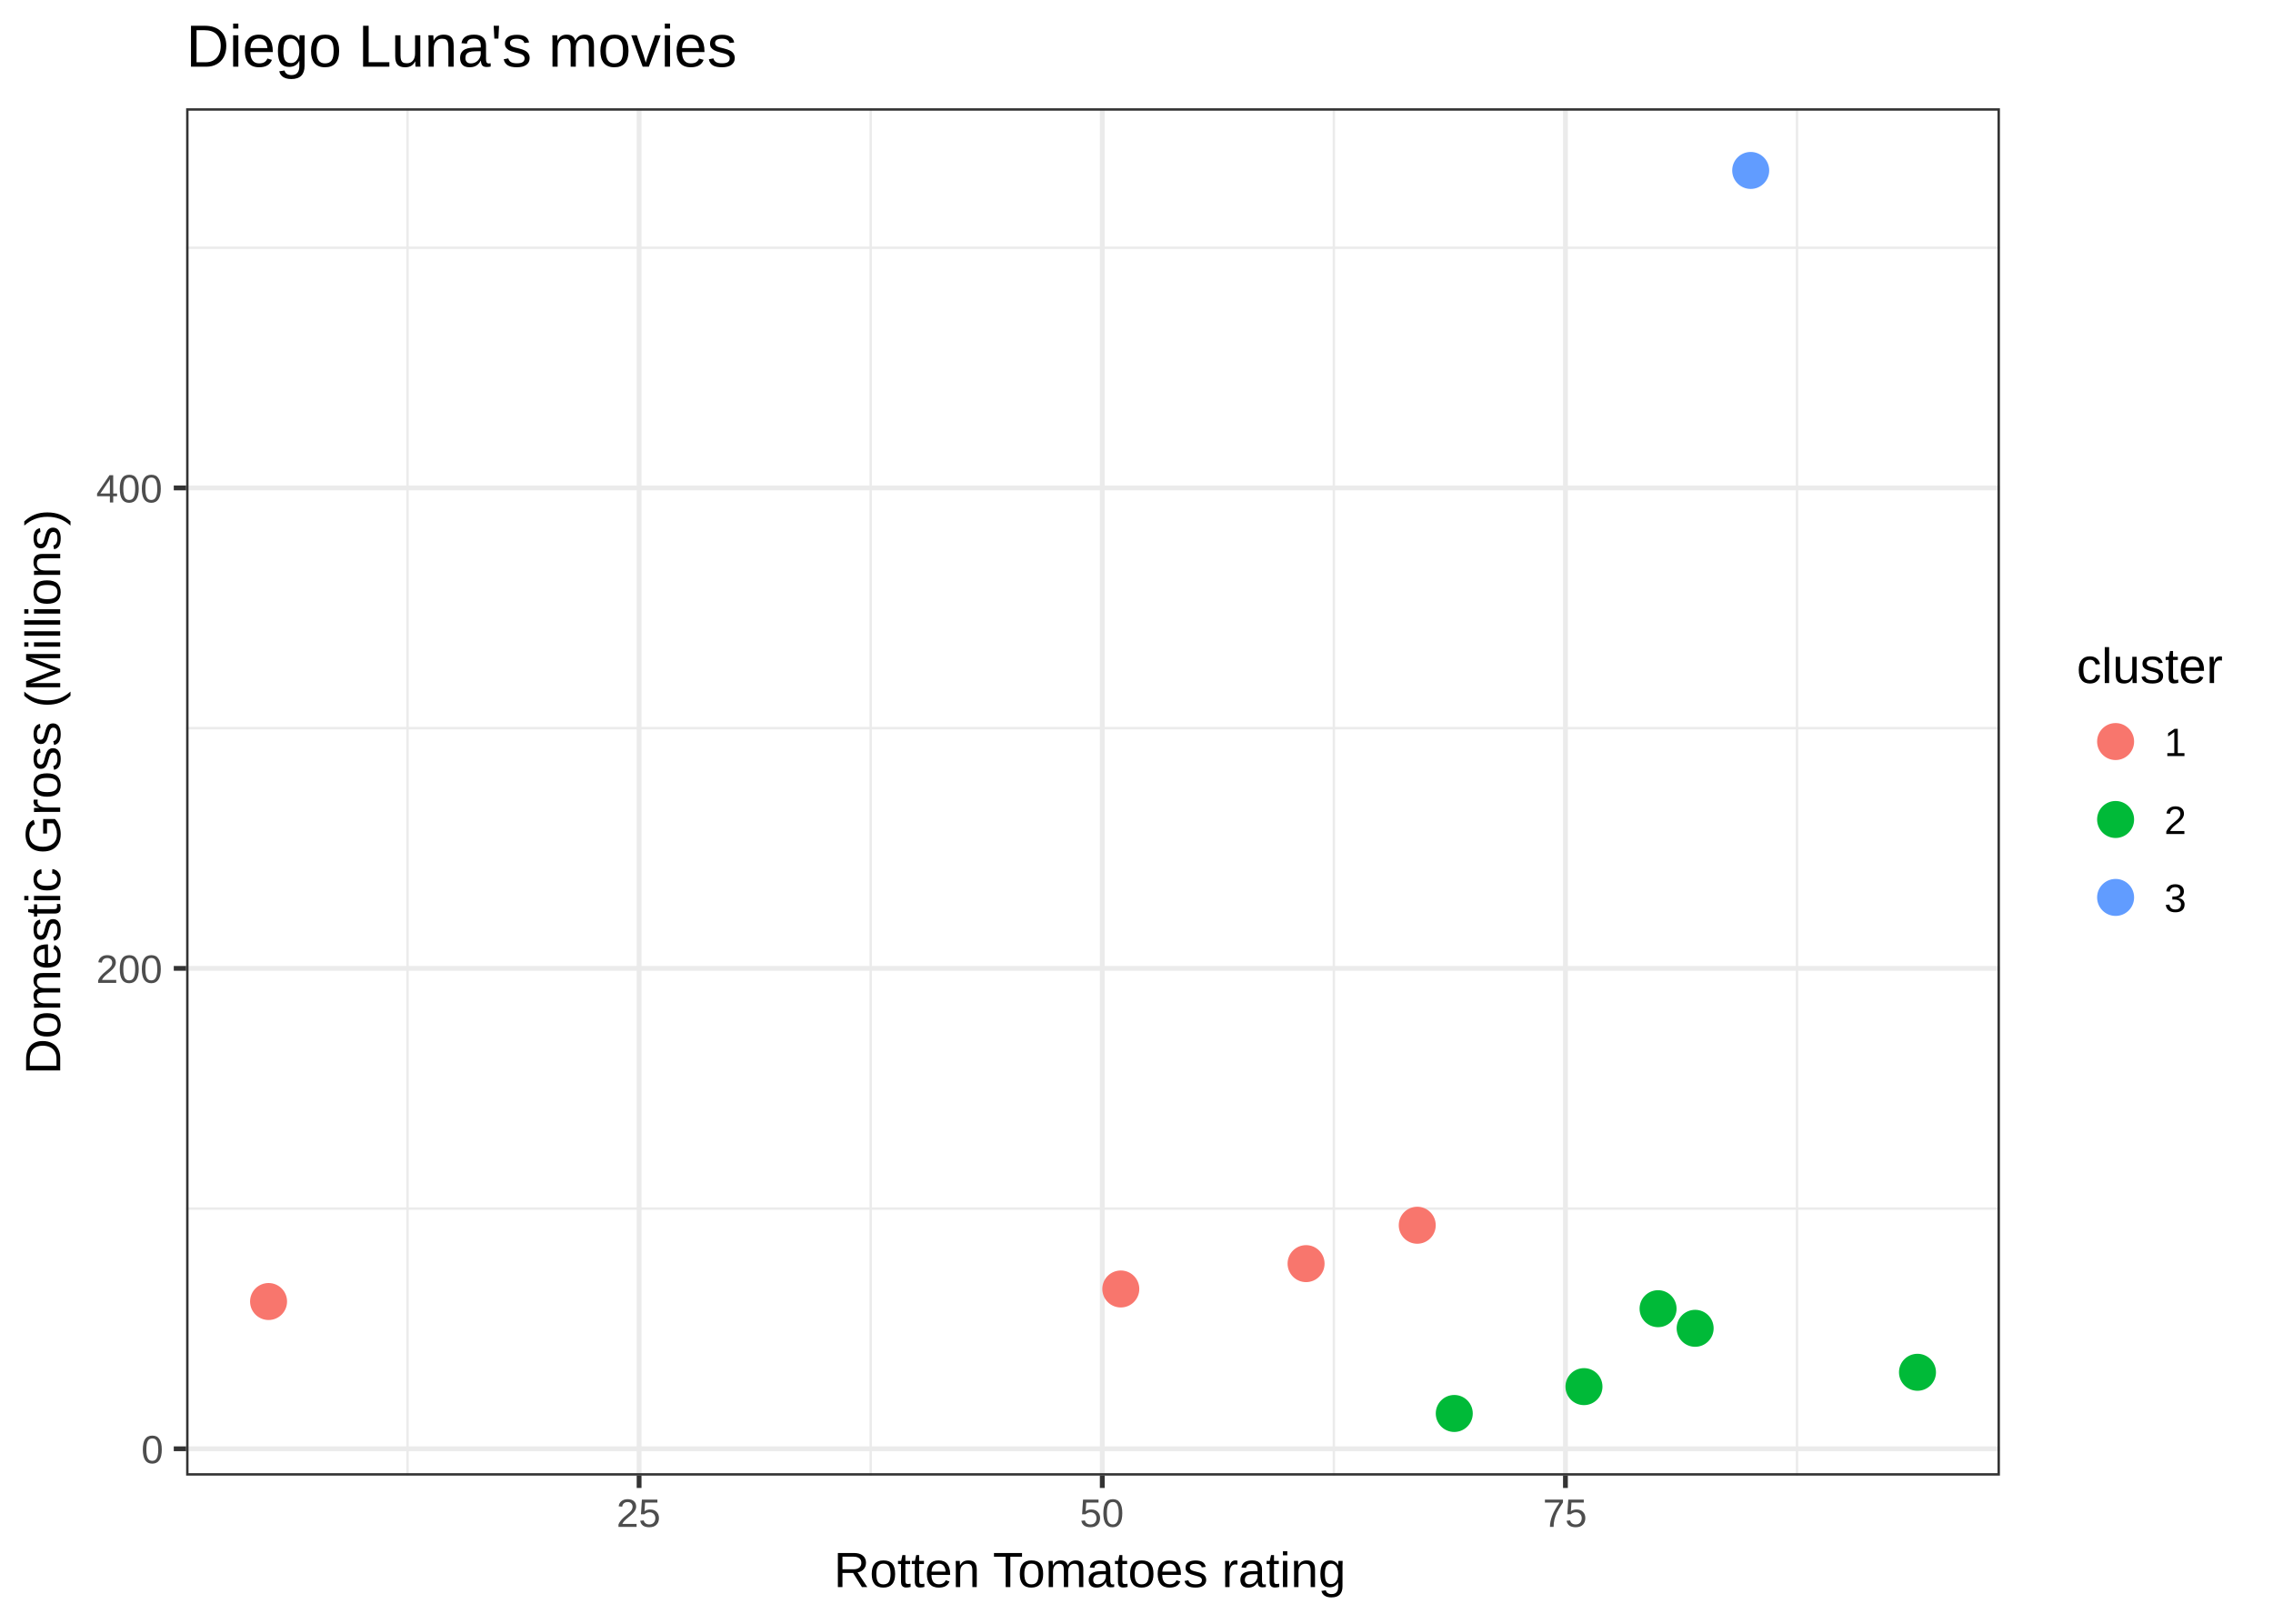
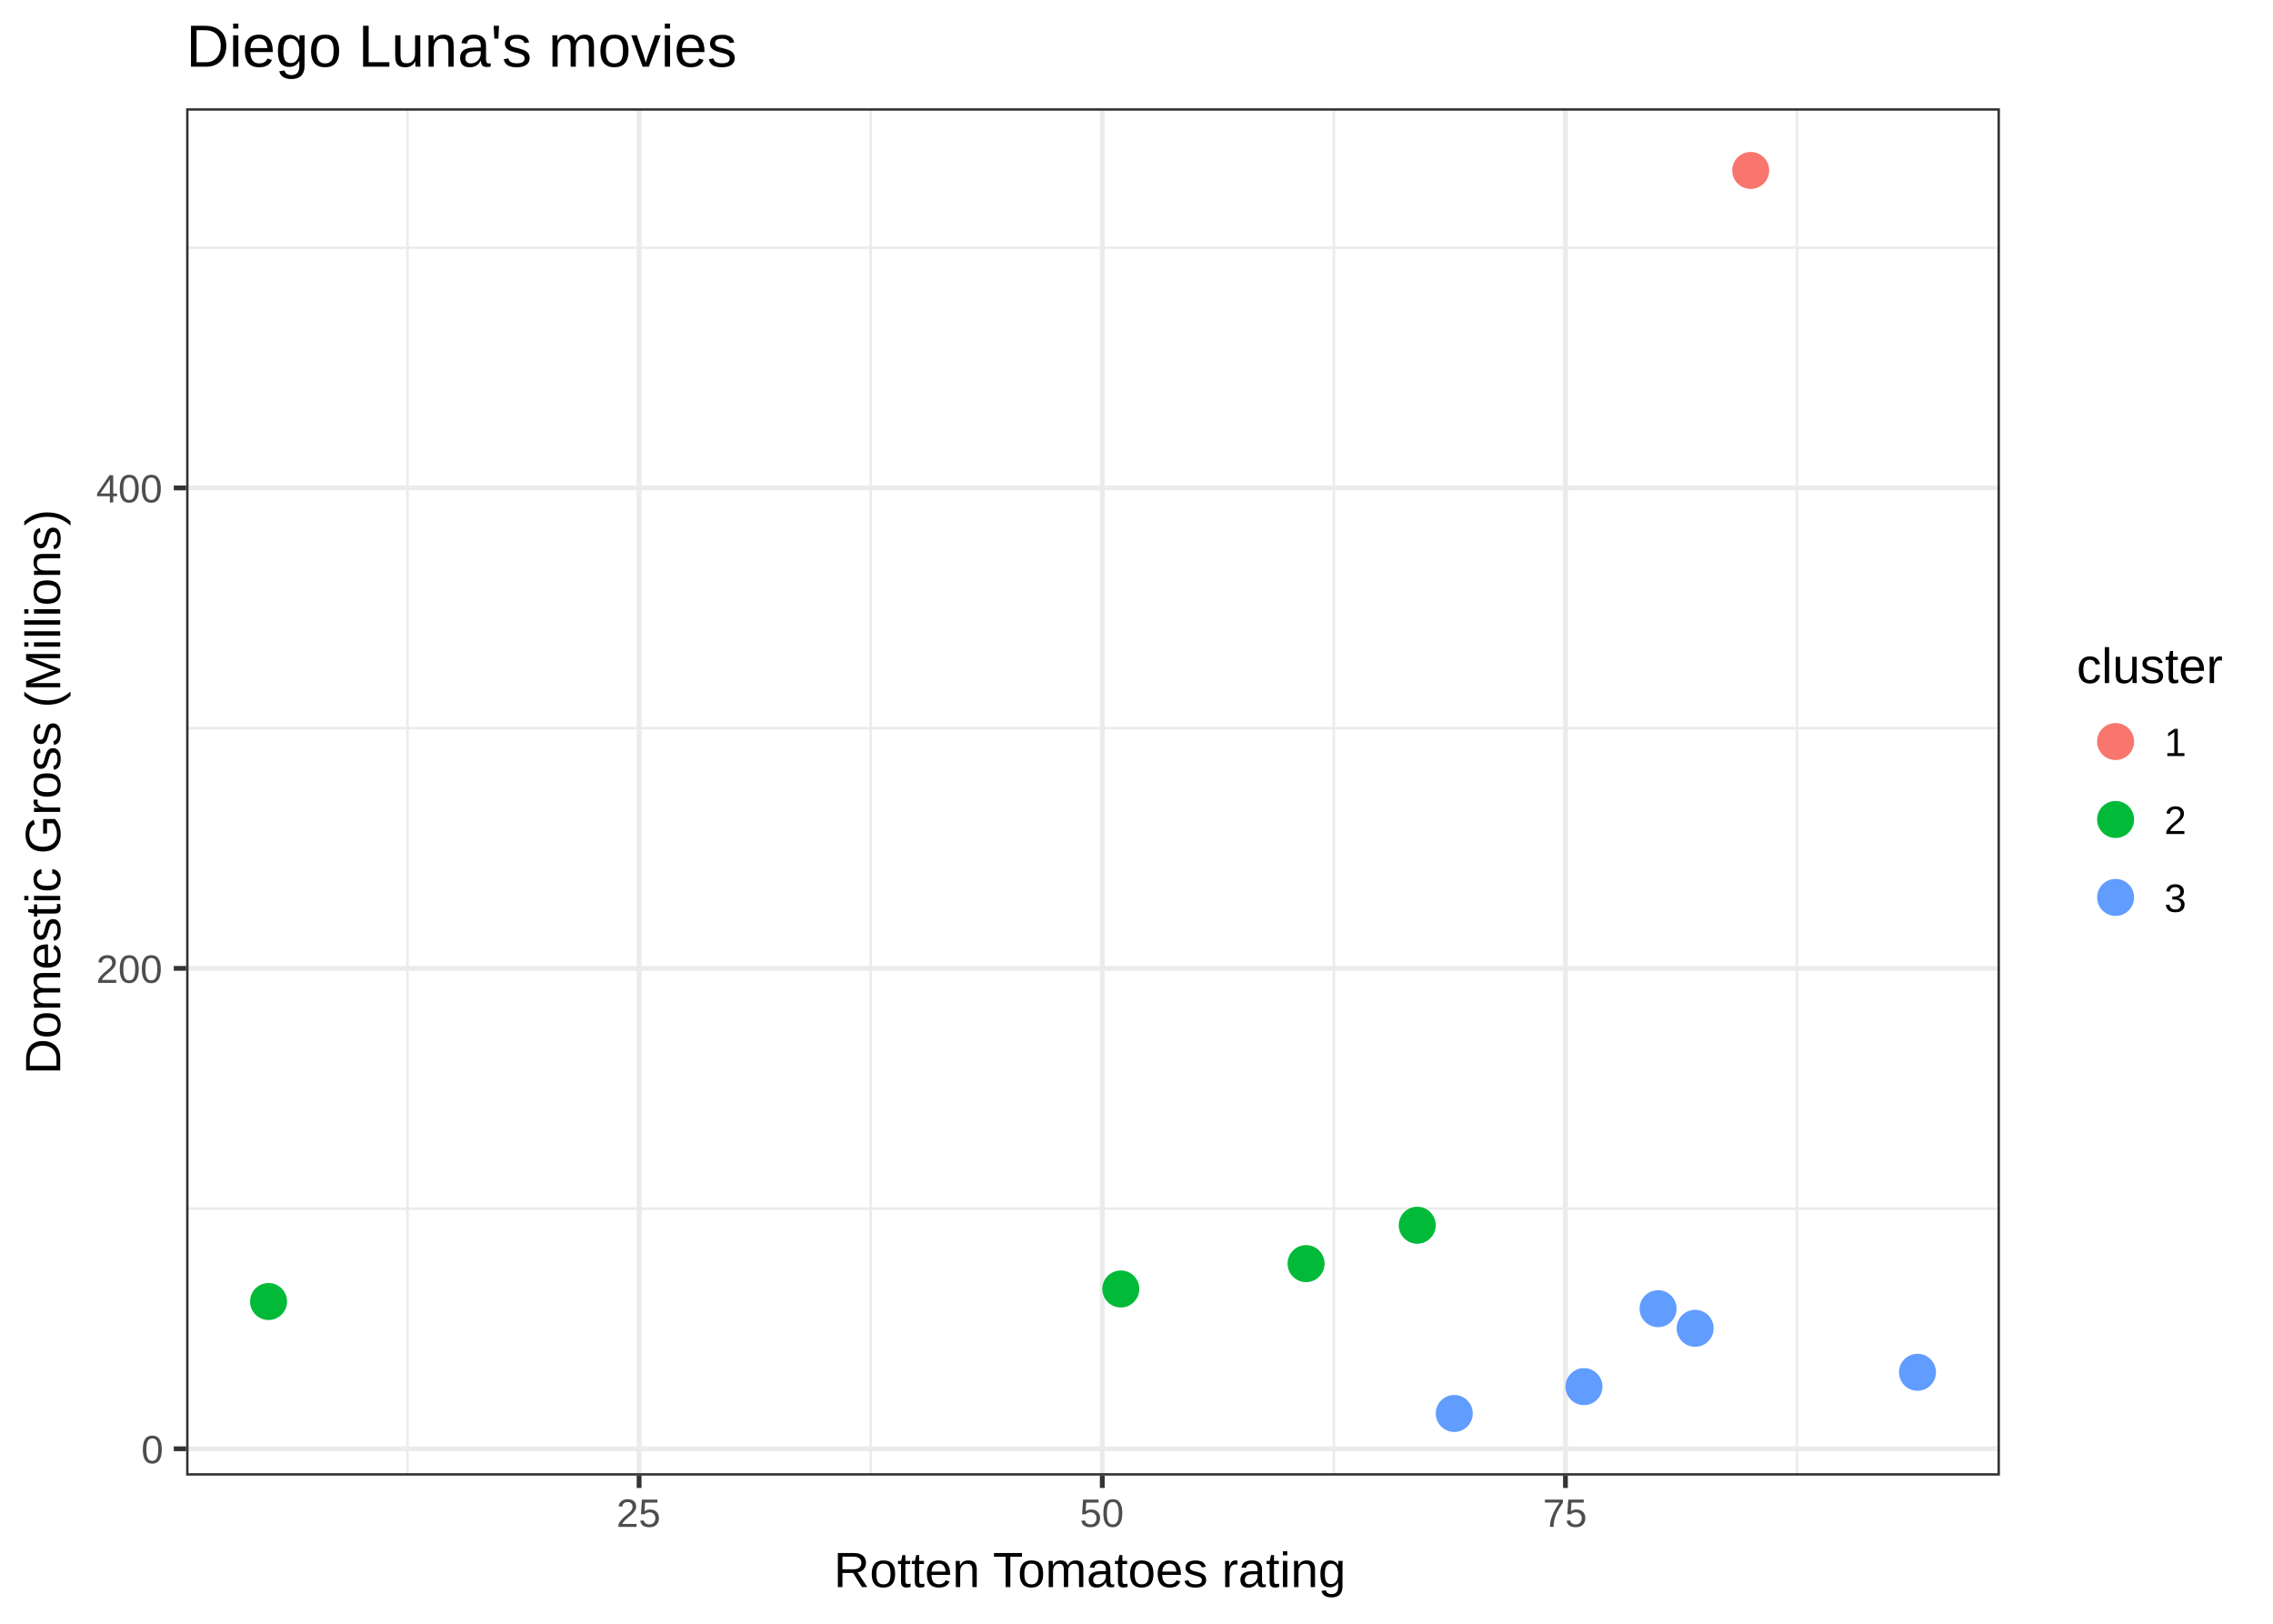
<svg xmlns="http://www.w3.org/2000/svg" viewBox="0 0 504.00 360.00">
  <defs>
    <style type="text/css">
    line, polyline, path, rect, circle {
      fill: none;
      stroke: #000000;
      stroke-linecap: round;
      stroke-linejoin: round;
      stroke-miterlimit: 10.00;
    }
  </style>
  </defs>
  <rect width="100%" height="100%" style="stroke: none; fill: #FFFFFF;" />
  <rect x="0.00" y="0.00" width="504.00" height="360.00" style="stroke-width: 1.07; stroke: #FFFFFF; fill: #FFFFFF;" />
  <defs>
    <clipPath id="cpNDEuMjY1NXw0NDMuNDQ4fDMyNy4xNTd8MjQuMDA3Mw==">
      <rect x="41.27" y="24.01" width="402.18" height="303.15" />
    </clipPath>
  </defs>
  <rect x="41.27" y="24.01" width="402.18" height="303.15" style="stroke-width: 1.07; stroke: none; fill: #FFFFFF;" clip-path="url(#cpNDEuMjY1NXw0NDMuNDQ4fDMyNy4xNTd8MjQuMDA3Mw==)" />
  <polyline points="41.27,267.95 443.45,267.95 " style="stroke-width: 0.53; stroke: #EBEBEB; stroke-linecap: butt;" clip-path="url(#cpNDEuMjY1NXw0NDMuNDQ4fDMyNy4xNTd8MjQuMDA3Mw==)" />
  <polyline points="41.27,161.44 443.45,161.44 " style="stroke-width: 0.53; stroke: #EBEBEB; stroke-linecap: butt;" clip-path="url(#cpNDEuMjY1NXw0NDMuNDQ4fDMyNy4xNTd8MjQuMDA3Mw==)" />
  <polyline points="41.27,54.92 443.45,54.92 " style="stroke-width: 0.53; stroke: #EBEBEB; stroke-linecap: butt;" clip-path="url(#cpNDEuMjY1NXw0NDMuNDQ4fDMyNy4xNTd8MjQuMDA3Mw==)" />
  <polyline points="90.36,327.16 90.36,24.01 " style="stroke-width: 0.53; stroke: #EBEBEB; stroke-linecap: butt;" clip-path="url(#cpNDEuMjY1NXw0NDMuNDQ4fDMyNy4xNTd8MjQuMDA3Mw==)" />
  <polyline points="193.06,327.16 193.06,24.01 " style="stroke-width: 0.53; stroke: #EBEBEB; stroke-linecap: butt;" clip-path="url(#cpNDEuMjY1NXw0NDMuNDQ4fDMyNy4xNTd8MjQuMDA3Mw==)" />
  <polyline points="295.76,327.16 295.76,24.01 " style="stroke-width: 0.53; stroke: #EBEBEB; stroke-linecap: butt;" clip-path="url(#cpNDEuMjY1NXw0NDMuNDQ4fDMyNy4xNTd8MjQuMDA3Mw==)" />
  <polyline points="398.46,327.16 398.46,24.01 " style="stroke-width: 0.53; stroke: #EBEBEB; stroke-linecap: butt;" clip-path="url(#cpNDEuMjY1NXw0NDMuNDQ4fDMyNy4xNTd8MjQuMDA3Mw==)" />
  <polyline points="41.27,321.21 443.45,321.21 " style="stroke-width: 1.07; stroke: #EBEBEB; stroke-linecap: butt;" clip-path="url(#cpNDEuMjY1NXw0NDMuNDQ4fDMyNy4xNTd8MjQuMDA3Mw==)" />
  <polyline points="41.27,214.70 443.45,214.70 " style="stroke-width: 1.07; stroke: #EBEBEB; stroke-linecap: butt;" clip-path="url(#cpNDEuMjY1NXw0NDMuNDQ4fDMyNy4xNTd8MjQuMDA3Mw==)" />
  <polyline points="41.27,108.18 443.45,108.18 " style="stroke-width: 1.07; stroke: #EBEBEB; stroke-linecap: butt;" clip-path="url(#cpNDEuMjY1NXw0NDMuNDQ4fDMyNy4xNTd8MjQuMDA3Mw==)" />
  <polyline points="141.71,327.16 141.71,24.01 " style="stroke-width: 1.07; stroke: #EBEBEB; stroke-linecap: butt;" clip-path="url(#cpNDEuMjY1NXw0NDMuNDQ4fDMyNy4xNTd8MjQuMDA3Mw==)" />
  <polyline points="244.41,327.16 244.41,24.01 " style="stroke-width: 1.07; stroke: #EBEBEB; stroke-linecap: butt;" clip-path="url(#cpNDEuMjY1NXw0NDMuNDQ4fDMyNy4xNTd8MjQuMDA3Mw==)" />
  <polyline points="347.11,327.16 347.11,24.01 " style="stroke-width: 1.07; stroke: #EBEBEB; stroke-linecap: butt;" clip-path="url(#cpNDEuMjY1NXw0NDMuNDQ4fDMyNy4xNTd8MjQuMDA3Mw==)" />
-   <circle cx="59.55" cy="288.56" r="2.81pt" style="stroke-width: 0.71; stroke: #F8766D; fill: #F8766D;" clip-path="url(#cpNDEuMjY1NXw0NDMuNDQ4fDMyNy4xNTd8MjQuMDA3Mw==)" />
-   <circle cx="388.19" cy="37.79" r="2.81pt" style="stroke-width: 0.71; stroke: #619CFF; fill: #619CFF;" clip-path="url(#cpNDEuMjY1NXw0NDMuNDQ4fDMyNy4xNTd8MjQuMDA3Mw==)" />
-   <circle cx="375.87" cy="294.50" r="2.81pt" style="stroke-width: 0.71; stroke: #00BA38; fill: #00BA38;" clip-path="url(#cpNDEuMjY1NXw0NDMuNDQ4fDMyNy4xNTd8MjQuMDA3Mw==)" />
-   <circle cx="314.25" cy="271.65" r="2.81pt" style="stroke-width: 0.71; stroke: #F8766D; fill: #F8766D;" clip-path="url(#cpNDEuMjY1NXw0NDMuNDQ4fDMyNy4xNTd8MjQuMDA3Mw==)" />
-   <circle cx="248.52" cy="285.78" r="2.81pt" style="stroke-width: 0.71; stroke: #F8766D; fill: #F8766D;" clip-path="url(#cpNDEuMjY1NXw0NDMuNDQ4fDMyNy4xNTd8MjQuMDA3Mw==)" />
-   <circle cx="425.17" cy="304.25" r="2.81pt" style="stroke-width: 0.71; stroke: #00BA38; fill: #00BA38;" clip-path="url(#cpNDEuMjY1NXw0NDMuNDQ4fDMyNy4xNTd8MjQuMDA3Mw==)" />
-   <circle cx="322.46" cy="313.38" r="2.81pt" style="stroke-width: 0.71; stroke: #00BA38; fill: #00BA38;" clip-path="url(#cpNDEuMjY1NXw0NDMuNDQ4fDMyNy4xNTd8MjQuMDA3Mw==)" />
-   <circle cx="289.60" cy="280.16" r="2.81pt" style="stroke-width: 0.71; stroke: #F8766D; fill: #F8766D;" clip-path="url(#cpNDEuMjY1NXw0NDMuNDQ4fDMyNy4xNTd8MjQuMDA3Mw==)" />
-   <circle cx="367.65" cy="290.15" r="2.81pt" style="stroke-width: 0.71; stroke: #00BA38; fill: #00BA38;" clip-path="url(#cpNDEuMjY1NXw0NDMuNDQ4fDMyNy4xNTd8MjQuMDA3Mw==)" />
-   <circle cx="351.22" cy="307.43" r="2.81pt" style="stroke-width: 0.71; stroke: #00BA38; fill: #00BA38;" clip-path="url(#cpNDEuMjY1NXw0NDMuNDQ4fDMyNy4xNTd8MjQuMDA3Mw==)" />
+   <circle cx="59.55" cy="288.56" r="2.81pt" style="stroke-width: 0.71; stroke: #00BA38; fill: #00BA38;" clip-path="url(#cpNDEuMjY1NXw0NDMuNDQ4fDMyNy4xNTd8MjQuMDA3Mw==)" />
+   <circle cx="388.19" cy="37.79" r="2.81pt" style="stroke-width: 0.71; stroke: #F8766D; fill: #F8766D;" clip-path="url(#cpNDEuMjY1NXw0NDMuNDQ4fDMyNy4xNTd8MjQuMDA3Mw==)" />
+   <circle cx="375.87" cy="294.50" r="2.81pt" style="stroke-width: 0.71; stroke: #619CFF; fill: #619CFF;" clip-path="url(#cpNDEuMjY1NXw0NDMuNDQ4fDMyNy4xNTd8MjQuMDA3Mw==)" />
+   <circle cx="314.25" cy="271.65" r="2.81pt" style="stroke-width: 0.71; stroke: #00BA38; fill: #00BA38;" clip-path="url(#cpNDEuMjY1NXw0NDMuNDQ4fDMyNy4xNTd8MjQuMDA3Mw==)" />
+   <circle cx="248.52" cy="285.78" r="2.81pt" style="stroke-width: 0.71; stroke: #00BA38; fill: #00BA38;" clip-path="url(#cpNDEuMjY1NXw0NDMuNDQ4fDMyNy4xNTd8MjQuMDA3Mw==)" />
+   <circle cx="425.17" cy="304.25" r="2.81pt" style="stroke-width: 0.71; stroke: #619CFF; fill: #619CFF;" clip-path="url(#cpNDEuMjY1NXw0NDMuNDQ4fDMyNy4xNTd8MjQuMDA3Mw==)" />
+   <circle cx="322.46" cy="313.38" r="2.81pt" style="stroke-width: 0.71; stroke: #619CFF; fill: #619CFF;" clip-path="url(#cpNDEuMjY1NXw0NDMuNDQ4fDMyNy4xNTd8MjQuMDA3Mw==)" />
+   <circle cx="289.60" cy="280.16" r="2.81pt" style="stroke-width: 0.71; stroke: #00BA38; fill: #00BA38;" clip-path="url(#cpNDEuMjY1NXw0NDMuNDQ4fDMyNy4xNTd8MjQuMDA3Mw==)" />
+   <circle cx="367.65" cy="290.15" r="2.81pt" style="stroke-width: 0.71; stroke: #619CFF; fill: #619CFF;" clip-path="url(#cpNDEuMjY1NXw0NDMuNDQ4fDMyNy4xNTd8MjQuMDA3Mw==)" />
+   <circle cx="351.22" cy="307.43" r="2.81pt" style="stroke-width: 0.71; stroke: #619CFF; fill: #619CFF;" clip-path="url(#cpNDEuMjY1NXw0NDMuNDQ4fDMyNy4xNTd8MjQuMDA3Mw==)" />
  <rect x="41.27" y="24.01" width="402.18" height="303.15" style="stroke-width: 1.07; stroke: #333333;" clip-path="url(#cpNDEuMjY1NXw0NDMuNDQ4fDMyNy4xNTd8MjQuMDA3Mw==)" />
  <defs>
    <clipPath id="cpMHw1MDR8MzYwfDA=">
      <rect x="0.00" y="0.00" width="504.00" height="360.00" />
    </clipPath>
  </defs>
  <g clip-path="url(#cpMHw1MDR8MzYwfDA=)">
    <text x="31.33" y="324.43" style="font-size: 8.80px; fill: #4D4D4D; font-family: Arial;" textLength="5.01px" lengthAdjust="spacingAndGlyphs">0</text>
  </g>
  <g clip-path="url(#cpMHw1MDR8MzYwfDA=)">
    <text x="21.32" y="217.91" style="font-size: 8.80px; fill: #4D4D4D; font-family: Arial;" textLength="15.02px" lengthAdjust="spacingAndGlyphs">200</text>
  </g>
  <g clip-path="url(#cpMHw1MDR8MzYwfDA=)">
    <text x="21.32" y="111.40" style="font-size: 8.80px; fill: #4D4D4D; font-family: Arial;" textLength="15.02px" lengthAdjust="spacingAndGlyphs">400</text>
  </g>
  <polyline points="38.53,321.21 41.27,321.21 " style="stroke-width: 1.07; stroke: #333333; stroke-linecap: butt;" clip-path="url(#cpMHw1MDR8MzYwfDA=)" />
  <polyline points="38.53,214.70 41.27,214.70 " style="stroke-width: 1.07; stroke: #333333; stroke-linecap: butt;" clip-path="url(#cpMHw1MDR8MzYwfDA=)" />
  <polyline points="38.53,108.18 41.27,108.18 " style="stroke-width: 1.07; stroke: #333333; stroke-linecap: butt;" clip-path="url(#cpMHw1MDR8MzYwfDA=)" />
  <polyline points="141.71,329.90 141.71,327.16 " style="stroke-width: 1.07; stroke: #333333; stroke-linecap: butt;" clip-path="url(#cpMHw1MDR8MzYwfDA=)" />
  <polyline points="244.41,329.90 244.41,327.16 " style="stroke-width: 1.07; stroke: #333333; stroke-linecap: butt;" clip-path="url(#cpMHw1MDR8MzYwfDA=)" />
  <polyline points="347.11,329.90 347.11,327.16 " style="stroke-width: 1.07; stroke: #333333; stroke-linecap: butt;" clip-path="url(#cpMHw1MDR8MzYwfDA=)" />
  <g clip-path="url(#cpMHw1MDR8MzYwfDA=)">
    <text x="136.70" y="338.53" style="font-size: 8.80px; fill: #4D4D4D; font-family: Arial;" textLength="10.01px" lengthAdjust="spacingAndGlyphs">25</text>
  </g>
  <g clip-path="url(#cpMHw1MDR8MzYwfDA=)">
    <text x="239.41" y="338.53" style="font-size: 8.80px; fill: #4D4D4D; font-family: Arial;" textLength="10.01px" lengthAdjust="spacingAndGlyphs">50</text>
  </g>
  <g clip-path="url(#cpMHw1MDR8MzYwfDA=)">
    <text x="342.11" y="338.53" style="font-size: 8.80px; fill: #4D4D4D; font-family: Arial;" textLength="10.01px" lengthAdjust="spacingAndGlyphs">75</text>
  </g>
  <g clip-path="url(#cpMHw1MDR8MzYwfDA=)">
    <text x="184.88" y="351.88" style="font-size: 11.00px; font-family: Arial;" textLength="114.95px" lengthAdjust="spacingAndGlyphs">Rotten Tomatoes rating</text>
  </g>
  <g clip-path="url(#cpMHw1MDR8MzYwfDA=)">
    <text transform="translate(13.35,238.23) rotate(-90)" style="font-size: 11.00px; font-family: Arial;" textLength="125.29px" lengthAdjust="spacingAndGlyphs">Domestic Gross (Millions)</text>
  </g>
  <rect x="454.79" y="137.88" width="43.73" height="75.40" style="stroke-width: 1.07; stroke: none; fill: #FFFFFF;" clip-path="url(#cpMHw1MDR8MzYwfDA=)" />
  <g clip-path="url(#cpMHw1MDR8MzYwfDA=)">
    <text x="460.46" y="151.44" style="font-size: 11.00px; font-family: Arial;" textLength="32.40px" lengthAdjust="spacingAndGlyphs">cluster</text>
  </g>
  <rect x="460.46" y="155.77" width="17.28" height="17.28" style="stroke-width: 1.07; stroke: none; fill: #FFFFFF;" clip-path="url(#cpMHw1MDR8MzYwfDA=)" />
  <circle cx="469.10" cy="164.41" r="2.81pt" style="stroke-width: 0.71; stroke: #F8766D; fill: #F8766D;" clip-path="url(#cpMHw1MDR8MzYwfDA=)" />
  <rect x="460.46" y="173.05" width="17.28" height="17.28" style="stroke-width: 1.07; stroke: none; fill: #FFFFFF;" clip-path="url(#cpMHw1MDR8MzYwfDA=)" />
  <circle cx="469.10" cy="181.69" r="2.81pt" style="stroke-width: 0.71; stroke: #00BA38; fill: #00BA38;" clip-path="url(#cpMHw1MDR8MzYwfDA=)" />
  <rect x="460.46" y="190.33" width="17.28" height="17.28" style="stroke-width: 1.07; stroke: none; fill: #FFFFFF;" clip-path="url(#cpMHw1MDR8MzYwfDA=)" />
  <circle cx="469.10" cy="198.97" r="2.81pt" style="stroke-width: 0.71; stroke: #619CFF; fill: #619CFF;" clip-path="url(#cpMHw1MDR8MzYwfDA=)" />
  <g clip-path="url(#cpMHw1MDR8MzYwfDA=)">
    <text x="479.90" y="167.63" style="font-size: 8.80px; font-family: Arial;" textLength="5.01px" lengthAdjust="spacingAndGlyphs">1</text>
  </g>
  <g clip-path="url(#cpMHw1MDR8MzYwfDA=)">
    <text x="479.90" y="184.91" style="font-size: 8.80px; font-family: Arial;" textLength="5.01px" lengthAdjust="spacingAndGlyphs">2</text>
  </g>
  <g clip-path="url(#cpMHw1MDR8MzYwfDA=)">
    <text x="479.90" y="202.19" style="font-size: 8.80px; font-family: Arial;" textLength="5.01px" lengthAdjust="spacingAndGlyphs">3</text>
  </g>
  <g clip-path="url(#cpMHw1MDR8MzYwfDA=)">
    <text x="41.27" y="14.79" style="font-size: 13.20px; font-family: Arial;" textLength="120.27px" lengthAdjust="spacingAndGlyphs">Diego Luna's movies</text>
  </g>
</svg>
